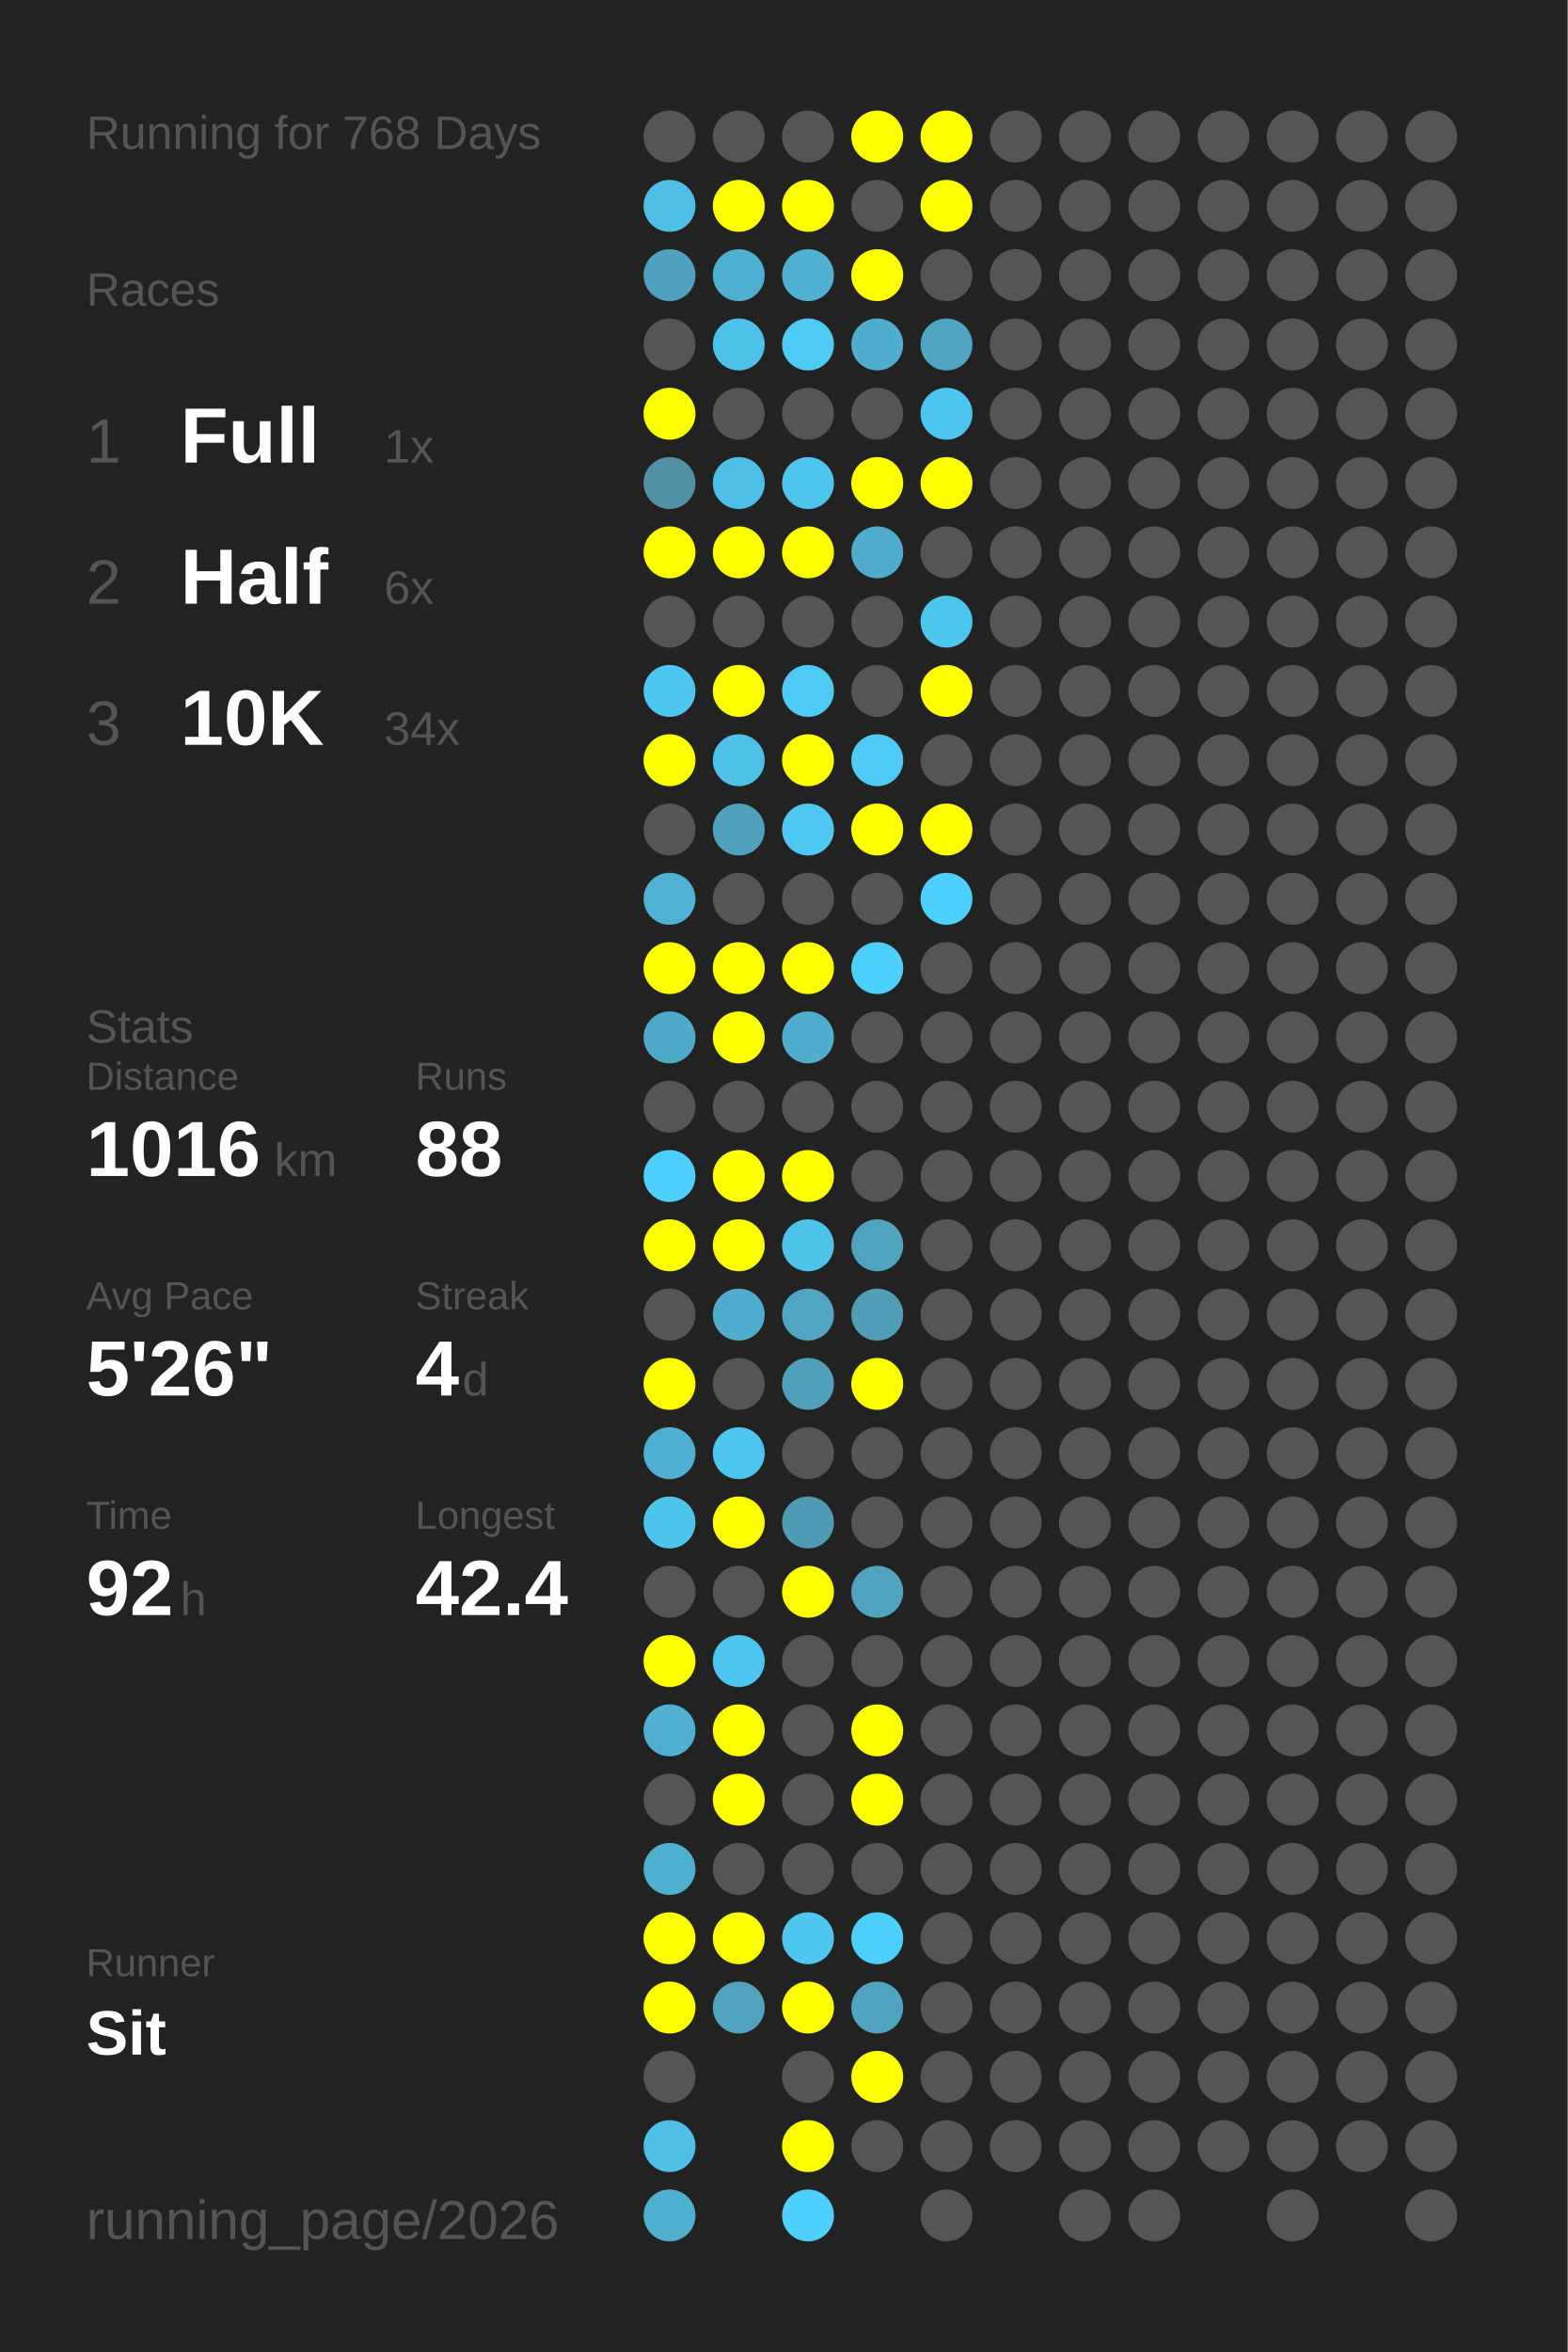
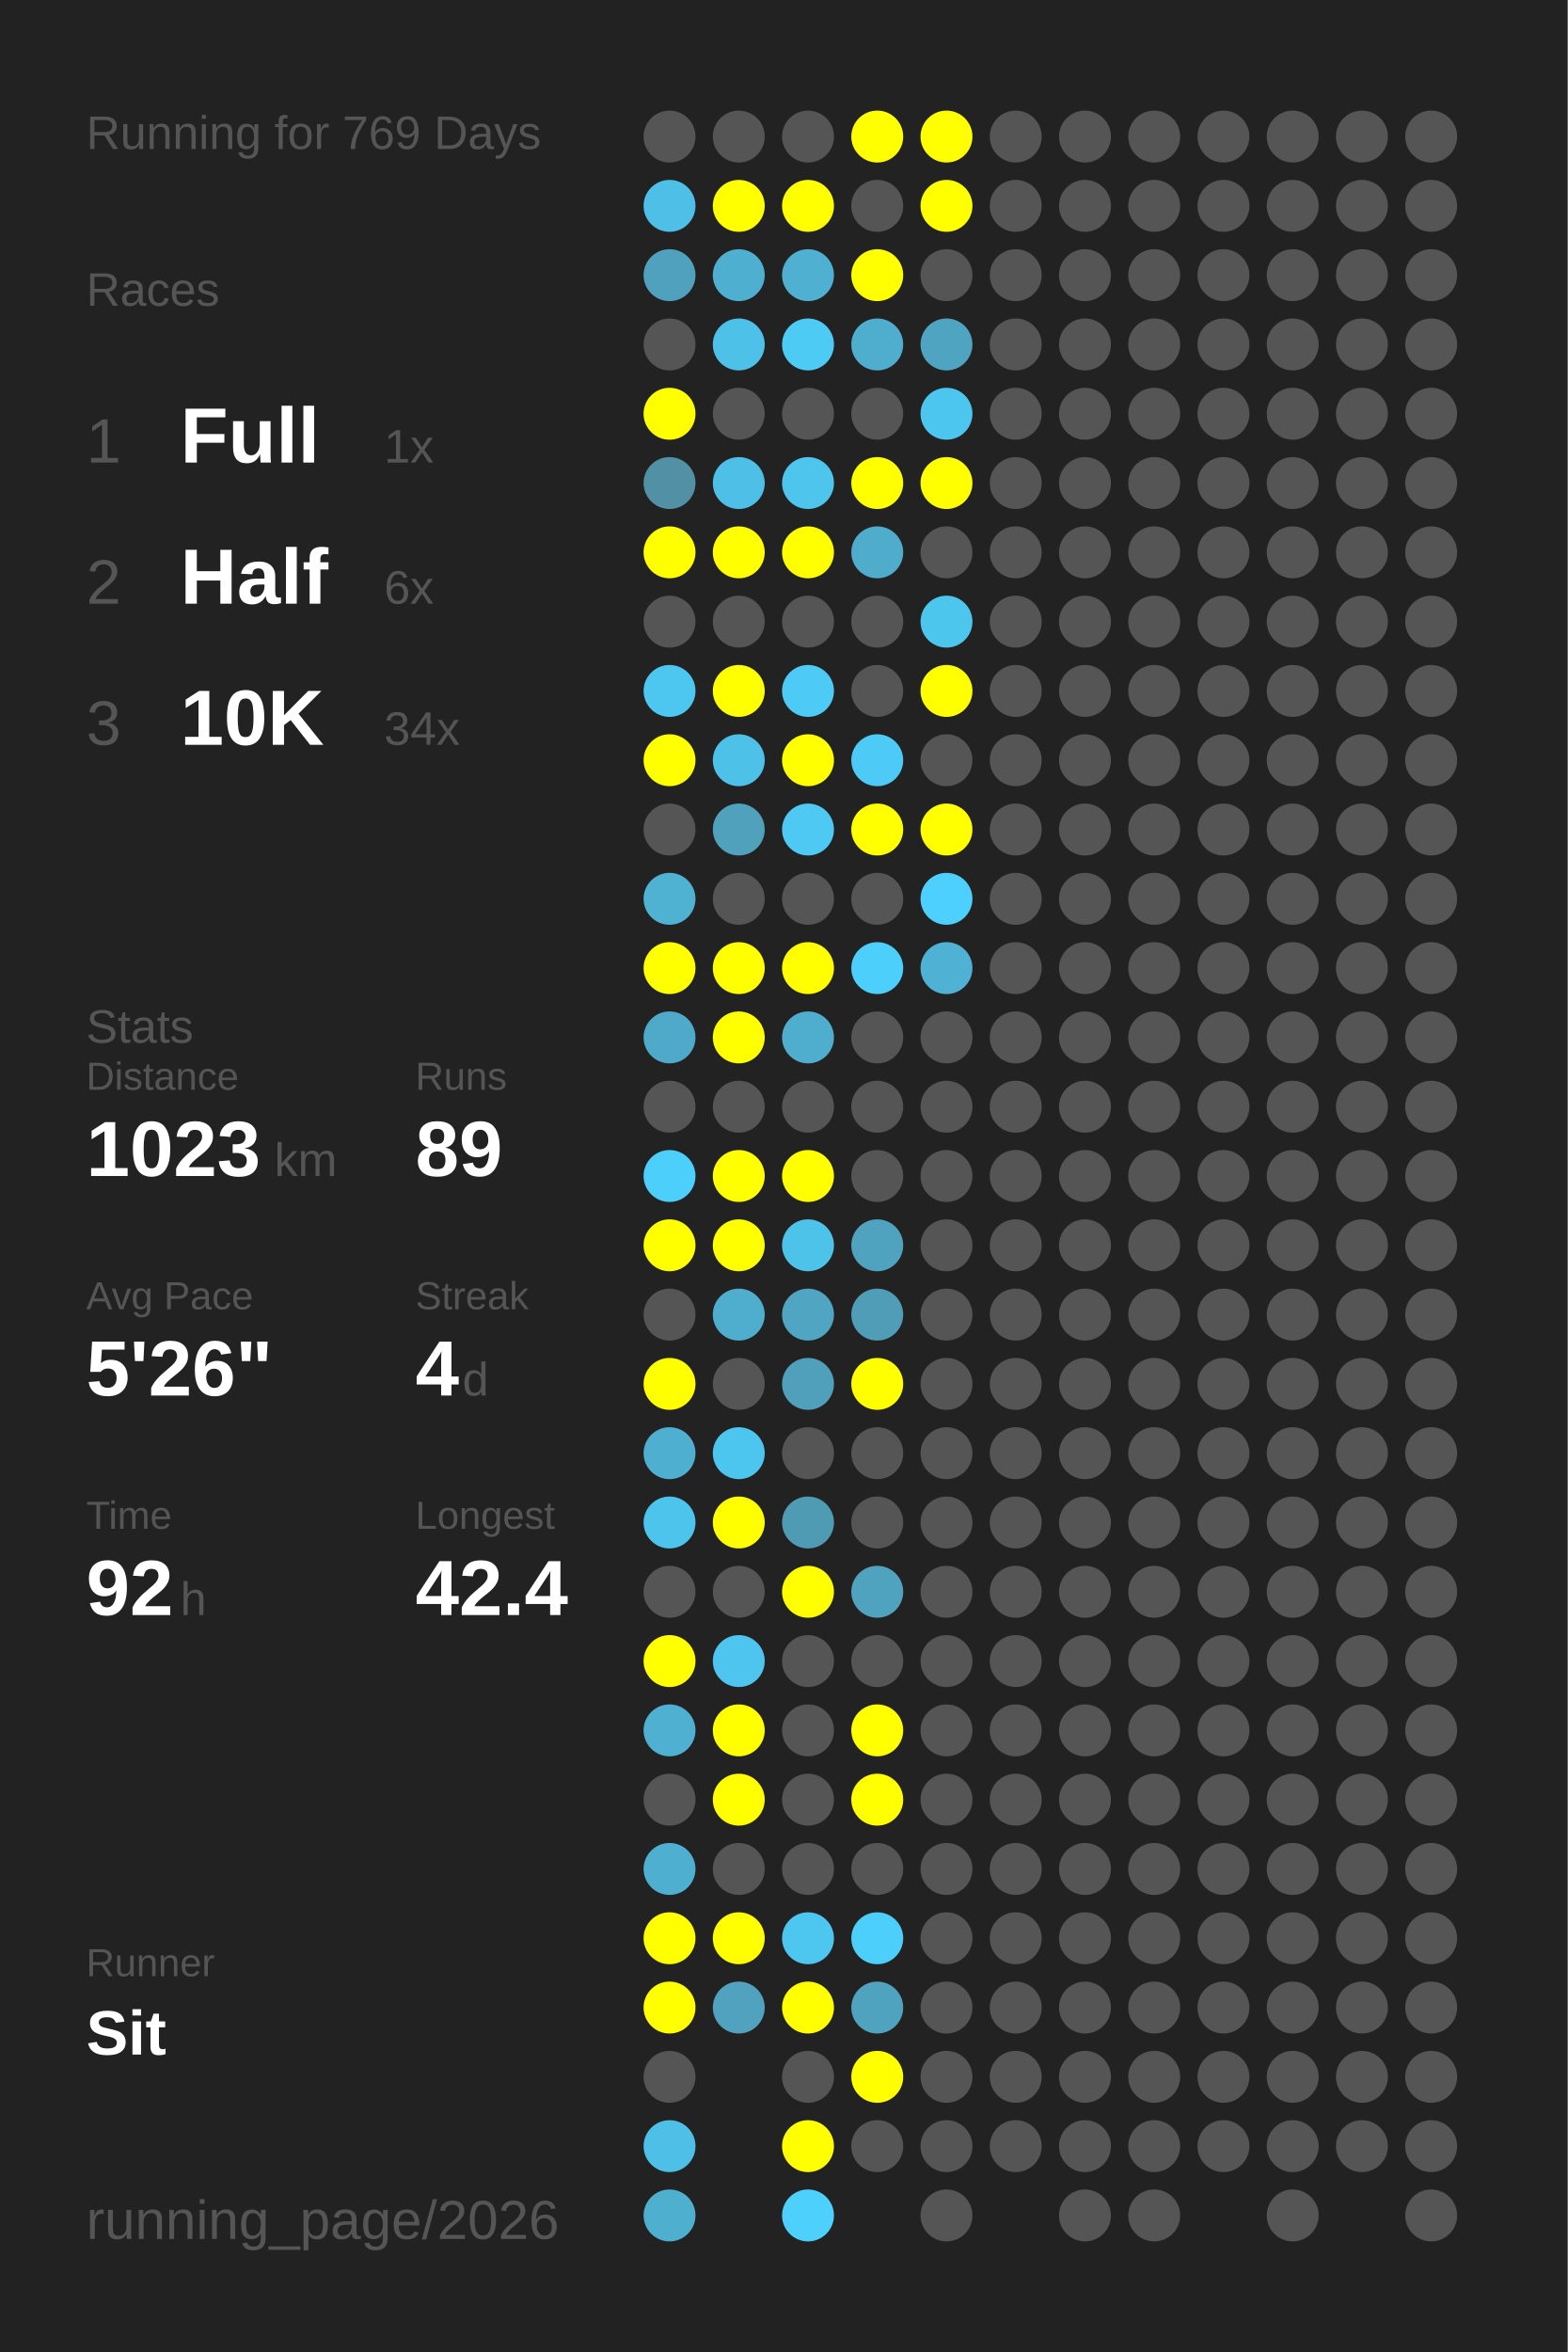
<svg xmlns="http://www.w3.org/2000/svg" baseProfile="full" height="300mm" version="1.1" viewBox="0,0,200,300" width="200mm">
  <defs />
  <rect fill="#222222" height="300" width="200" x="0" y="0" />
-   <text fill="#555555" style="font-size:6px; font-family:Arial;" x="11" y="19">Running for 768 Days</text>
+   <text fill="#555555" style="font-size:6px; font-family:Arial;" x="11" y="19">Running for 769 Days</text>
  <text fill="#555555" style="font-size:6px; font-family:Arial;" x="11" y="39">Races</text>
  <text fill="#555555" style="font-size:8px; font-family:Arial;" x="11" y="59">1</text>
  <text fill="#FFFFFF" style="font-size:10px; font-family:Arial; font-weight:bold;" x="23" y="59">Full</text>
  <text fill="#555555" style="font-size:6px; font-family:Arial;" x="49" y="59">1x</text>
  <text fill="#555555" style="font-size:8px; font-family:Arial;" x="11" y="77">2</text>
  <text fill="#FFFFFF" style="font-size:10px; font-family:Arial; font-weight:bold;" x="23" y="77">Half</text>
  <text fill="#555555" style="font-size:6px; font-family:Arial;" x="49" y="77">6x</text>
  <text fill="#555555" style="font-size:8px; font-family:Arial;" x="11" y="95">3</text>
  <text fill="#FFFFFF" style="font-size:10px; font-family:Arial; font-weight:bold;" x="23" y="95">10K</text>
  <text fill="#555555" style="font-size:6px; font-family:Arial;" x="49" y="95">34x</text>
  <text fill="#555555" style="font-size:6px; font-family:Arial;" x="11" y="133">Stats</text>
  <text fill="#555555" style="font-size:5px; font-family:Arial;" x="11" y="139">Distance</text>
-   <text fill="#FFFFFF" style="font-size:10px; font-family:Arial; font-weight:bold;" x="11" y="150">1016</text>
+   <text fill="#FFFFFF" style="font-size:10px; font-family:Arial; font-weight:bold;" x="11" y="150">1023</text>
  <text fill="#555555" style="font-size:6px; font-family:Arial;" x="35" y="150">km</text>
  <text fill="#555555" style="font-size:5px; font-family:Arial;" x="53" y="139">Runs</text>
-   <text fill="#FFFFFF" style="font-size:10px; font-family:Arial; font-weight:bold;" x="53" y="150">88</text>
+   <text fill="#FFFFFF" style="font-size:10px; font-family:Arial; font-weight:bold;" x="53" y="150">89</text>
  <text fill="#555555" style="font-size:5px; font-family:Arial;" x="11" y="167">Avg Pace</text>
  <text fill="#FFFFFF" style="font-size:10px; font-family:Arial; font-weight:bold;" x="11" y="178">5'26"</text>
  <text fill="#555555" style="font-size:5px; font-family:Arial;" x="53" y="167">Streak</text>
  <text fill="#FFFFFF" style="font-size:10px; font-family:Arial; font-weight:bold;" x="53" y="178">4</text>
  <text fill="#555555" style="font-size:6px; font-family:Arial;" x="59" y="178">d</text>
  <text fill="#555555" style="font-size:5px; font-family:Arial;" x="11" y="195">Time</text>
  <text fill="#FFFFFF" style="font-size:10px; font-family:Arial; font-weight:bold;" x="11" y="206">92</text>
  <text fill="#555555" style="font-size:6px; font-family:Arial;" x="23" y="206">h</text>
  <text fill="#555555" style="font-size:5px; font-family:Arial;" x="53" y="195">Longest</text>
  <text fill="#FFFFFF" style="font-size:10px; font-family:Arial; font-weight:bold;" x="53" y="206">42.4</text>
  <text fill="#555555" style="font-size:5px; font-family:Arial;" x="11" y="252.065">Runner</text>
  <text fill="#FFFFFF" style="font-size:8px; font-family:Arial; font-weight:bold;" x="11" y="262.065">Sit</text>
  <text fill="#555555" style="font-size:7px; font-family:Arial;" x="11" y="285.581">running_page/2026</text>
  <circle cx="85.417" cy="17.419" fill="#555555" r="3.312" />
  <circle cx="85.417" cy="26.258" fill="#4ebfe6" r="3.312" />
  <circle cx="85.417" cy="35.097" fill="#50a1bd" r="3.312" />
  <circle cx="85.417" cy="43.935" fill="#555555" r="3.312" />
  <circle cx="85.417" cy="52.774" fill="#FFFF00" r="3.312" />
  <circle cx="85.417" cy="61.613" fill="#5190a5" r="3.312" />
  <circle cx="85.417" cy="70.452" fill="#FFFF00" r="3.312" />
  <circle cx="85.417" cy="79.29" fill="#555555" r="3.312" />
  <circle cx="85.417" cy="88.129" fill="#4dc7f0" r="3.312" />
  <circle cx="85.417" cy="96.968" fill="#FFFF00" r="3.312" />
  <circle cx="85.417" cy="105.806" fill="#555555" r="3.312" />
  <circle cx="85.417" cy="114.645" fill="#4fb2d3" r="3.312" />
  <circle cx="85.417" cy="123.484" fill="#FFFF00" r="3.312" />
  <circle cx="85.417" cy="132.323" fill="#4faac9" r="3.312" />
  <circle cx="85.417" cy="141.161" fill="#555555" r="3.312" />
  <circle cx="85.417" cy="150" fill="#4dcffb" r="3.312" />
  <circle cx="85.417" cy="158.839" fill="#FFFF00" r="3.312" />
  <circle cx="85.417" cy="167.677" fill="#555555" r="3.312" />
  <circle cx="85.417" cy="176.516" fill="#FFFF00" r="3.312" />
  <circle cx="85.417" cy="185.355" fill="#4fafd0" r="3.312" />
  <circle cx="85.417" cy="194.194" fill="#4dc4ec" r="3.312" />
  <circle cx="85.417" cy="203.032" fill="#555555" r="3.312" />
  <circle cx="85.417" cy="211.871" fill="#FFFF00" r="3.312" />
  <circle cx="85.417" cy="220.71" fill="#4fb0d1" r="3.312" />
  <circle cx="85.417" cy="229.548" fill="#555555" r="3.312" />
  <circle cx="85.417" cy="238.387" fill="#4fafd0" r="3.312" />
  <circle cx="85.417" cy="247.226" fill="#FFFF00" r="3.312" />
  <circle cx="85.417" cy="256.065" fill="#FFFF00" r="3.312" />
  <circle cx="85.417" cy="264.903" fill="#555555" r="3.312" />
  <circle cx="85.417" cy="273.742" fill="#4ec0e7" r="3.312" />
  <circle cx="85.417" cy="282.581" fill="#4fafcf" r="3.312" />
  <circle cx="94.25" cy="17.419" fill="#555555" r="3.312" />
  <circle cx="94.25" cy="26.258" fill="#FFFF00" r="3.312" />
  <circle cx="94.25" cy="35.097" fill="#4fafd0" r="3.312" />
  <circle cx="94.25" cy="43.935" fill="#4ec1e9" r="3.312" />
  <circle cx="94.25" cy="52.774" fill="#555555" r="3.312" />
  <circle cx="94.25" cy="61.613" fill="#4ec0e7" r="3.312" />
  <circle cx="94.25" cy="70.452" fill="#FFFF00" r="3.312" />
  <circle cx="94.25" cy="79.29" fill="#555555" r="3.312" />
  <circle cx="94.25" cy="88.129" fill="#FFFF00" r="3.312" />
  <circle cx="94.25" cy="96.968" fill="#4ec1e8" r="3.312" />
  <circle cx="94.25" cy="105.806" fill="#50a1bc" r="3.312" />
  <circle cx="94.25" cy="114.645" fill="#555555" r="3.312" />
  <circle cx="94.25" cy="123.484" fill="#FFFF00" r="3.312" />
  <circle cx="94.25" cy="132.323" fill="#FFFF00" r="3.312" />
  <circle cx="94.25" cy="141.161" fill="#555555" r="3.312" />
  <circle cx="94.25" cy="150" fill="#FFFF00" r="3.312" />
  <circle cx="94.25" cy="158.839" fill="#FFFF00" r="3.312" />
  <circle cx="94.25" cy="167.677" fill="#4faece" r="3.312" />
  <circle cx="94.25" cy="176.516" fill="#555555" r="3.312" />
  <circle cx="94.25" cy="185.355" fill="#4dc6ef" r="3.312" />
  <circle cx="94.25" cy="194.194" fill="#FFFF00" r="3.312" />
  <circle cx="94.25" cy="203.032" fill="#555555" r="3.312" />
  <circle cx="94.25" cy="211.871" fill="#4dc5ee" r="3.312" />
  <circle cx="94.25" cy="220.71" fill="#FFFF00" r="3.312" />
  <circle cx="94.25" cy="229.548" fill="#FFFF00" r="3.312" />
  <circle cx="94.25" cy="238.387" fill="#555555" r="3.312" />
  <circle cx="94.25" cy="247.226" fill="#FFFF00" r="3.312" />
  <circle cx="94.25" cy="256.065" fill="#50a2be" r="3.312" />
  <circle cx="103.083" cy="17.419" fill="#555555" r="3.312" />
  <circle cx="103.083" cy="26.258" fill="#FFFF00" r="3.312" />
  <circle cx="103.083" cy="35.097" fill="#4fb0d1" r="3.312" />
  <circle cx="103.083" cy="43.935" fill="#4dcbf5" r="3.312" />
  <circle cx="103.083" cy="52.774" fill="#555555" r="3.312" />
  <circle cx="103.083" cy="61.613" fill="#4dc5ed" r="3.312" />
  <circle cx="103.083" cy="70.452" fill="#FFFF00" r="3.312" />
  <circle cx="103.083" cy="79.29" fill="#555555" r="3.312" />
  <circle cx="103.083" cy="88.129" fill="#4dcbf6" r="3.312" />
  <circle cx="103.083" cy="96.968" fill="#FFFF00" r="3.312" />
  <circle cx="103.083" cy="105.806" fill="#4dc9f4" r="3.312" />
  <circle cx="103.083" cy="114.645" fill="#555555" r="3.312" />
  <circle cx="103.083" cy="123.484" fill="#FFFF00" r="3.312" />
  <circle cx="103.083" cy="132.323" fill="#4faece" r="3.312" />
  <circle cx="103.083" cy="141.161" fill="#555555" r="3.312" />
  <circle cx="103.083" cy="150" fill="#FFFF00" r="3.312" />
  <circle cx="103.083" cy="158.839" fill="#4dc3ea" r="3.312" />
  <circle cx="103.083" cy="167.677" fill="#4fa5c2" r="3.312" />
  <circle cx="103.083" cy="176.516" fill="#50a0bc" r="3.312" />
  <circle cx="103.083" cy="185.355" fill="#555555" r="3.312" />
  <circle cx="103.083" cy="194.194" fill="#509bb4" r="3.312" />
  <circle cx="103.083" cy="203.032" fill="#FFFF00" r="3.312" />
  <circle cx="103.083" cy="211.871" fill="#555555" r="3.312" />
  <circle cx="103.083" cy="220.71" fill="#555555" r="3.312" />
  <circle cx="103.083" cy="229.548" fill="#555555" r="3.312" />
  <circle cx="103.083" cy="238.387" fill="#555555" r="3.312" />
  <circle cx="103.083" cy="247.226" fill="#4dc7f0" r="3.312" />
  <circle cx="103.083" cy="256.065" fill="#FFFF00" r="3.312" />
  <circle cx="103.083" cy="264.903" fill="#555555" r="3.312" />
  <circle cx="103.083" cy="273.742" fill="#FFFF00" r="3.312" />
  <circle cx="103.083" cy="282.581" fill="#4dd0fc" r="3.312" />
  <circle cx="111.917" cy="17.419" fill="#FFFF00" r="3.312" />
  <circle cx="111.917" cy="26.258" fill="#555555" r="3.312" />
  <circle cx="111.917" cy="35.097" fill="#FFFF00" r="3.312" />
  <circle cx="111.917" cy="43.935" fill="#4faece" r="3.312" />
  <circle cx="111.917" cy="52.774" fill="#555555" r="3.312" />
  <circle cx="111.917" cy="61.613" fill="#FFFF00" r="3.312" />
  <circle cx="111.917" cy="70.452" fill="#4faccb" r="3.312" />
  <circle cx="111.917" cy="79.29" fill="#555555" r="3.312" />
  <circle cx="111.917" cy="88.129" fill="#555555" r="3.312" />
  <circle cx="111.917" cy="96.968" fill="#4dcaf5" r="3.312" />
  <circle cx="111.917" cy="105.806" fill="#FFFF00" r="3.312" />
  <circle cx="111.917" cy="114.645" fill="#555555" r="3.312" />
  <circle cx="111.917" cy="123.484" fill="#4dcffb" r="3.312" />
  <circle cx="111.917" cy="132.323" fill="#555555" r="3.312" />
  <circle cx="111.917" cy="141.161" fill="#555555" r="3.312" />
  <circle cx="111.917" cy="150" fill="#555555" r="3.312" />
  <circle cx="111.917" cy="158.839" fill="#4fa3bf" r="3.312" />
  <circle cx="111.917" cy="167.677" fill="#509db8" r="3.312" />
  <circle cx="111.917" cy="176.516" fill="#FFFF00" r="3.312" />
  <circle cx="111.917" cy="185.355" fill="#555555" r="3.312" />
  <circle cx="111.917" cy="194.194" fill="#555555" r="3.312" />
  <circle cx="111.917" cy="203.032" fill="#4fa3bf" r="3.312" />
  <circle cx="111.917" cy="211.871" fill="#555555" r="3.312" />
  <circle cx="111.917" cy="220.71" fill="#FFFF00" r="3.312" />
  <circle cx="111.917" cy="229.548" fill="#FFFF00" r="3.312" />
  <circle cx="111.917" cy="238.387" fill="#555555" r="3.312" />
  <circle cx="111.917" cy="247.226" fill="#4dcffb" r="3.312" />
  <circle cx="111.917" cy="256.065" fill="#4fa3bf" r="3.312" />
  <circle cx="111.917" cy="264.903" fill="#FFFF00" r="3.312" />
  <circle cx="111.917" cy="273.742" fill="#555555" r="3.312" />
  <circle cx="120.75" cy="17.419" fill="#FFFF00" r="3.312" />
  <circle cx="120.75" cy="26.258" fill="#FFFF00" r="3.312" />
  <circle cx="120.75" cy="35.097" fill="#555555" r="3.312" />
  <circle cx="120.75" cy="43.935" fill="#4fa4c1" r="3.312" />
  <circle cx="120.75" cy="52.774" fill="#4dc6ef" r="3.312" />
  <circle cx="120.75" cy="61.613" fill="#FFFF00" r="3.312" />
  <circle cx="120.75" cy="70.452" fill="#555555" r="3.312" />
  <circle cx="120.75" cy="79.29" fill="#4dc6ee" r="3.312" />
  <circle cx="120.75" cy="88.129" fill="#FFFF00" r="3.312" />
  <circle cx="120.75" cy="96.968" fill="#555555" r="3.312" />
  <circle cx="120.75" cy="105.806" fill="#FFFF00" r="3.312" />
  <circle cx="120.75" cy="114.645" fill="#4dd0fd" r="3.312" />
-   <circle cx="120.75" cy="123.484" fill="#555555" r="3.312" />
+   <circle cx="120.75" cy="123.484" fill="#4fb2d4" r="3.312" />
  <circle cx="120.75" cy="132.323" fill="#555555" r="3.312" />
  <circle cx="120.75" cy="141.161" fill="#555555" r="3.312" />
  <circle cx="120.75" cy="150" fill="#555555" r="3.312" />
  <circle cx="120.75" cy="158.839" fill="#555555" r="3.312" />
  <circle cx="120.75" cy="167.677" fill="#555555" r="3.312" />
  <circle cx="120.75" cy="176.516" fill="#555555" r="3.312" />
  <circle cx="120.75" cy="185.355" fill="#555555" r="3.312" />
  <circle cx="120.75" cy="194.194" fill="#555555" r="3.312" />
  <circle cx="120.75" cy="203.032" fill="#555555" r="3.312" />
  <circle cx="120.75" cy="211.871" fill="#555555" r="3.312" />
  <circle cx="120.75" cy="220.71" fill="#555555" r="3.312" />
  <circle cx="120.75" cy="229.548" fill="#555555" r="3.312" />
  <circle cx="120.75" cy="238.387" fill="#555555" r="3.312" />
  <circle cx="120.75" cy="247.226" fill="#555555" r="3.312" />
  <circle cx="120.75" cy="256.065" fill="#555555" r="3.312" />
  <circle cx="120.75" cy="264.903" fill="#555555" r="3.312" />
  <circle cx="120.75" cy="273.742" fill="#555555" r="3.312" />
  <circle cx="120.75" cy="282.581" fill="#555555" r="3.312" />
  <circle cx="129.583" cy="17.419" fill="#555555" r="3.312" />
  <circle cx="129.583" cy="26.258" fill="#555555" r="3.312" />
  <circle cx="129.583" cy="35.097" fill="#555555" r="3.312" />
  <circle cx="129.583" cy="43.935" fill="#555555" r="3.312" />
  <circle cx="129.583" cy="52.774" fill="#555555" r="3.312" />
  <circle cx="129.583" cy="61.613" fill="#555555" r="3.312" />
  <circle cx="129.583" cy="70.452" fill="#555555" r="3.312" />
  <circle cx="129.583" cy="79.29" fill="#555555" r="3.312" />
  <circle cx="129.583" cy="88.129" fill="#555555" r="3.312" />
  <circle cx="129.583" cy="96.968" fill="#555555" r="3.312" />
  <circle cx="129.583" cy="105.806" fill="#555555" r="3.312" />
  <circle cx="129.583" cy="114.645" fill="#555555" r="3.312" />
  <circle cx="129.583" cy="123.484" fill="#555555" r="3.312" />
  <circle cx="129.583" cy="132.323" fill="#555555" r="3.312" />
  <circle cx="129.583" cy="141.161" fill="#555555" r="3.312" />
  <circle cx="129.583" cy="150" fill="#555555" r="3.312" />
  <circle cx="129.583" cy="158.839" fill="#555555" r="3.312" />
  <circle cx="129.583" cy="167.677" fill="#555555" r="3.312" />
  <circle cx="129.583" cy="176.516" fill="#555555" r="3.312" />
  <circle cx="129.583" cy="185.355" fill="#555555" r="3.312" />
  <circle cx="129.583" cy="194.194" fill="#555555" r="3.312" />
  <circle cx="129.583" cy="203.032" fill="#555555" r="3.312" />
  <circle cx="129.583" cy="211.871" fill="#555555" r="3.312" />
  <circle cx="129.583" cy="220.71" fill="#555555" r="3.312" />
  <circle cx="129.583" cy="229.548" fill="#555555" r="3.312" />
  <circle cx="129.583" cy="238.387" fill="#555555" r="3.312" />
  <circle cx="129.583" cy="247.226" fill="#555555" r="3.312" />
  <circle cx="129.583" cy="256.065" fill="#555555" r="3.312" />
  <circle cx="129.583" cy="264.903" fill="#555555" r="3.312" />
  <circle cx="129.583" cy="273.742" fill="#555555" r="3.312" />
  <circle cx="138.417" cy="17.419" fill="#555555" r="3.312" />
  <circle cx="138.417" cy="26.258" fill="#555555" r="3.312" />
  <circle cx="138.417" cy="35.097" fill="#555555" r="3.312" />
  <circle cx="138.417" cy="43.935" fill="#555555" r="3.312" />
  <circle cx="138.417" cy="52.774" fill="#555555" r="3.312" />
  <circle cx="138.417" cy="61.613" fill="#555555" r="3.312" />
  <circle cx="138.417" cy="70.452" fill="#555555" r="3.312" />
  <circle cx="138.417" cy="79.29" fill="#555555" r="3.312" />
  <circle cx="138.417" cy="88.129" fill="#555555" r="3.312" />
  <circle cx="138.417" cy="96.968" fill="#555555" r="3.312" />
  <circle cx="138.417" cy="105.806" fill="#555555" r="3.312" />
  <circle cx="138.417" cy="114.645" fill="#555555" r="3.312" />
  <circle cx="138.417" cy="123.484" fill="#555555" r="3.312" />
  <circle cx="138.417" cy="132.323" fill="#555555" r="3.312" />
  <circle cx="138.417" cy="141.161" fill="#555555" r="3.312" />
  <circle cx="138.417" cy="150" fill="#555555" r="3.312" />
  <circle cx="138.417" cy="158.839" fill="#555555" r="3.312" />
  <circle cx="138.417" cy="167.677" fill="#555555" r="3.312" />
  <circle cx="138.417" cy="176.516" fill="#555555" r="3.312" />
  <circle cx="138.417" cy="185.355" fill="#555555" r="3.312" />
  <circle cx="138.417" cy="194.194" fill="#555555" r="3.312" />
  <circle cx="138.417" cy="203.032" fill="#555555" r="3.312" />
  <circle cx="138.417" cy="211.871" fill="#555555" r="3.312" />
  <circle cx="138.417" cy="220.71" fill="#555555" r="3.312" />
  <circle cx="138.417" cy="229.548" fill="#555555" r="3.312" />
  <circle cx="138.417" cy="238.387" fill="#555555" r="3.312" />
  <circle cx="138.417" cy="247.226" fill="#555555" r="3.312" />
  <circle cx="138.417" cy="256.065" fill="#555555" r="3.312" />
  <circle cx="138.417" cy="264.903" fill="#555555" r="3.312" />
  <circle cx="138.417" cy="273.742" fill="#555555" r="3.312" />
  <circle cx="138.417" cy="282.581" fill="#555555" r="3.312" />
  <circle cx="147.25" cy="17.419" fill="#555555" r="3.312" />
  <circle cx="147.25" cy="26.258" fill="#555555" r="3.312" />
  <circle cx="147.25" cy="35.097" fill="#555555" r="3.312" />
  <circle cx="147.25" cy="43.935" fill="#555555" r="3.312" />
  <circle cx="147.25" cy="52.774" fill="#555555" r="3.312" />
  <circle cx="147.25" cy="61.613" fill="#555555" r="3.312" />
  <circle cx="147.25" cy="70.452" fill="#555555" r="3.312" />
  <circle cx="147.25" cy="79.29" fill="#555555" r="3.312" />
  <circle cx="147.25" cy="88.129" fill="#555555" r="3.312" />
  <circle cx="147.25" cy="96.968" fill="#555555" r="3.312" />
  <circle cx="147.25" cy="105.806" fill="#555555" r="3.312" />
  <circle cx="147.25" cy="114.645" fill="#555555" r="3.312" />
  <circle cx="147.25" cy="123.484" fill="#555555" r="3.312" />
  <circle cx="147.25" cy="132.323" fill="#555555" r="3.312" />
  <circle cx="147.25" cy="141.161" fill="#555555" r="3.312" />
  <circle cx="147.25" cy="150" fill="#555555" r="3.312" />
  <circle cx="147.25" cy="158.839" fill="#555555" r="3.312" />
  <circle cx="147.25" cy="167.677" fill="#555555" r="3.312" />
  <circle cx="147.25" cy="176.516" fill="#555555" r="3.312" />
  <circle cx="147.25" cy="185.355" fill="#555555" r="3.312" />
  <circle cx="147.25" cy="194.194" fill="#555555" r="3.312" />
  <circle cx="147.25" cy="203.032" fill="#555555" r="3.312" />
  <circle cx="147.25" cy="211.871" fill="#555555" r="3.312" />
  <circle cx="147.25" cy="220.71" fill="#555555" r="3.312" />
  <circle cx="147.25" cy="229.548" fill="#555555" r="3.312" />
  <circle cx="147.25" cy="238.387" fill="#555555" r="3.312" />
  <circle cx="147.25" cy="247.226" fill="#555555" r="3.312" />
  <circle cx="147.25" cy="256.065" fill="#555555" r="3.312" />
  <circle cx="147.25" cy="264.903" fill="#555555" r="3.312" />
  <circle cx="147.25" cy="273.742" fill="#555555" r="3.312" />
  <circle cx="147.25" cy="282.581" fill="#555555" r="3.312" />
  <circle cx="156.083" cy="17.419" fill="#555555" r="3.312" />
  <circle cx="156.083" cy="26.258" fill="#555555" r="3.312" />
  <circle cx="156.083" cy="35.097" fill="#555555" r="3.312" />
  <circle cx="156.083" cy="43.935" fill="#555555" r="3.312" />
  <circle cx="156.083" cy="52.774" fill="#555555" r="3.312" />
  <circle cx="156.083" cy="61.613" fill="#555555" r="3.312" />
  <circle cx="156.083" cy="70.452" fill="#555555" r="3.312" />
  <circle cx="156.083" cy="79.29" fill="#555555" r="3.312" />
  <circle cx="156.083" cy="88.129" fill="#555555" r="3.312" />
  <circle cx="156.083" cy="96.968" fill="#555555" r="3.312" />
  <circle cx="156.083" cy="105.806" fill="#555555" r="3.312" />
  <circle cx="156.083" cy="114.645" fill="#555555" r="3.312" />
  <circle cx="156.083" cy="123.484" fill="#555555" r="3.312" />
  <circle cx="156.083" cy="132.323" fill="#555555" r="3.312" />
  <circle cx="156.083" cy="141.161" fill="#555555" r="3.312" />
  <circle cx="156.083" cy="150" fill="#555555" r="3.312" />
  <circle cx="156.083" cy="158.839" fill="#555555" r="3.312" />
  <circle cx="156.083" cy="167.677" fill="#555555" r="3.312" />
  <circle cx="156.083" cy="176.516" fill="#555555" r="3.312" />
  <circle cx="156.083" cy="185.355" fill="#555555" r="3.312" />
  <circle cx="156.083" cy="194.194" fill="#555555" r="3.312" />
  <circle cx="156.083" cy="203.032" fill="#555555" r="3.312" />
  <circle cx="156.083" cy="211.871" fill="#555555" r="3.312" />
  <circle cx="156.083" cy="220.71" fill="#555555" r="3.312" />
  <circle cx="156.083" cy="229.548" fill="#555555" r="3.312" />
  <circle cx="156.083" cy="238.387" fill="#555555" r="3.312" />
  <circle cx="156.083" cy="247.226" fill="#555555" r="3.312" />
  <circle cx="156.083" cy="256.065" fill="#555555" r="3.312" />
  <circle cx="156.083" cy="264.903" fill="#555555" r="3.312" />
  <circle cx="156.083" cy="273.742" fill="#555555" r="3.312" />
  <circle cx="164.917" cy="17.419" fill="#555555" r="3.312" />
  <circle cx="164.917" cy="26.258" fill="#555555" r="3.312" />
  <circle cx="164.917" cy="35.097" fill="#555555" r="3.312" />
  <circle cx="164.917" cy="43.935" fill="#555555" r="3.312" />
  <circle cx="164.917" cy="52.774" fill="#555555" r="3.312" />
  <circle cx="164.917" cy="61.613" fill="#555555" r="3.312" />
  <circle cx="164.917" cy="70.452" fill="#555555" r="3.312" />
  <circle cx="164.917" cy="79.29" fill="#555555" r="3.312" />
  <circle cx="164.917" cy="88.129" fill="#555555" r="3.312" />
  <circle cx="164.917" cy="96.968" fill="#555555" r="3.312" />
  <circle cx="164.917" cy="105.806" fill="#555555" r="3.312" />
  <circle cx="164.917" cy="114.645" fill="#555555" r="3.312" />
  <circle cx="164.917" cy="123.484" fill="#555555" r="3.312" />
  <circle cx="164.917" cy="132.323" fill="#555555" r="3.312" />
  <circle cx="164.917" cy="141.161" fill="#555555" r="3.312" />
  <circle cx="164.917" cy="150" fill="#555555" r="3.312" />
  <circle cx="164.917" cy="158.839" fill="#555555" r="3.312" />
  <circle cx="164.917" cy="167.677" fill="#555555" r="3.312" />
  <circle cx="164.917" cy="176.516" fill="#555555" r="3.312" />
  <circle cx="164.917" cy="185.355" fill="#555555" r="3.312" />
  <circle cx="164.917" cy="194.194" fill="#555555" r="3.312" />
  <circle cx="164.917" cy="203.032" fill="#555555" r="3.312" />
  <circle cx="164.917" cy="211.871" fill="#555555" r="3.312" />
  <circle cx="164.917" cy="220.71" fill="#555555" r="3.312" />
  <circle cx="164.917" cy="229.548" fill="#555555" r="3.312" />
  <circle cx="164.917" cy="238.387" fill="#555555" r="3.312" />
  <circle cx="164.917" cy="247.226" fill="#555555" r="3.312" />
  <circle cx="164.917" cy="256.065" fill="#555555" r="3.312" />
  <circle cx="164.917" cy="264.903" fill="#555555" r="3.312" />
  <circle cx="164.917" cy="273.742" fill="#555555" r="3.312" />
  <circle cx="164.917" cy="282.581" fill="#555555" r="3.312" />
  <circle cx="173.75" cy="17.419" fill="#555555" r="3.312" />
  <circle cx="173.75" cy="26.258" fill="#555555" r="3.312" />
  <circle cx="173.75" cy="35.097" fill="#555555" r="3.312" />
  <circle cx="173.75" cy="43.935" fill="#555555" r="3.312" />
  <circle cx="173.75" cy="52.774" fill="#555555" r="3.312" />
  <circle cx="173.75" cy="61.613" fill="#555555" r="3.312" />
  <circle cx="173.75" cy="70.452" fill="#555555" r="3.312" />
  <circle cx="173.75" cy="79.29" fill="#555555" r="3.312" />
  <circle cx="173.75" cy="88.129" fill="#555555" r="3.312" />
  <circle cx="173.75" cy="96.968" fill="#555555" r="3.312" />
  <circle cx="173.75" cy="105.806" fill="#555555" r="3.312" />
  <circle cx="173.75" cy="114.645" fill="#555555" r="3.312" />
  <circle cx="173.75" cy="123.484" fill="#555555" r="3.312" />
  <circle cx="173.75" cy="132.323" fill="#555555" r="3.312" />
  <circle cx="173.75" cy="141.161" fill="#555555" r="3.312" />
  <circle cx="173.75" cy="150" fill="#555555" r="3.312" />
  <circle cx="173.75" cy="158.839" fill="#555555" r="3.312" />
  <circle cx="173.75" cy="167.677" fill="#555555" r="3.312" />
  <circle cx="173.75" cy="176.516" fill="#555555" r="3.312" />
  <circle cx="173.75" cy="185.355" fill="#555555" r="3.312" />
  <circle cx="173.75" cy="194.194" fill="#555555" r="3.312" />
  <circle cx="173.75" cy="203.032" fill="#555555" r="3.312" />
  <circle cx="173.75" cy="211.871" fill="#555555" r="3.312" />
  <circle cx="173.75" cy="220.71" fill="#555555" r="3.312" />
  <circle cx="173.75" cy="229.548" fill="#555555" r="3.312" />
  <circle cx="173.75" cy="238.387" fill="#555555" r="3.312" />
  <circle cx="173.75" cy="247.226" fill="#555555" r="3.312" />
  <circle cx="173.75" cy="256.065" fill="#555555" r="3.312" />
  <circle cx="173.75" cy="264.903" fill="#555555" r="3.312" />
  <circle cx="173.75" cy="273.742" fill="#555555" r="3.312" />
  <circle cx="182.583" cy="17.419" fill="#555555" r="3.312" />
  <circle cx="182.583" cy="26.258" fill="#555555" r="3.312" />
  <circle cx="182.583" cy="35.097" fill="#555555" r="3.312" />
  <circle cx="182.583" cy="43.935" fill="#555555" r="3.312" />
  <circle cx="182.583" cy="52.774" fill="#555555" r="3.312" />
  <circle cx="182.583" cy="61.613" fill="#555555" r="3.312" />
  <circle cx="182.583" cy="70.452" fill="#555555" r="3.312" />
  <circle cx="182.583" cy="79.29" fill="#555555" r="3.312" />
  <circle cx="182.583" cy="88.129" fill="#555555" r="3.312" />
  <circle cx="182.583" cy="96.968" fill="#555555" r="3.312" />
  <circle cx="182.583" cy="105.806" fill="#555555" r="3.312" />
  <circle cx="182.583" cy="114.645" fill="#555555" r="3.312" />
  <circle cx="182.583" cy="123.484" fill="#555555" r="3.312" />
  <circle cx="182.583" cy="132.323" fill="#555555" r="3.312" />
  <circle cx="182.583" cy="141.161" fill="#555555" r="3.312" />
  <circle cx="182.583" cy="150" fill="#555555" r="3.312" />
  <circle cx="182.583" cy="158.839" fill="#555555" r="3.312" />
  <circle cx="182.583" cy="167.677" fill="#555555" r="3.312" />
  <circle cx="182.583" cy="176.516" fill="#555555" r="3.312" />
  <circle cx="182.583" cy="185.355" fill="#555555" r="3.312" />
  <circle cx="182.583" cy="194.194" fill="#555555" r="3.312" />
  <circle cx="182.583" cy="203.032" fill="#555555" r="3.312" />
  <circle cx="182.583" cy="211.871" fill="#555555" r="3.312" />
  <circle cx="182.583" cy="220.71" fill="#555555" r="3.312" />
  <circle cx="182.583" cy="229.548" fill="#555555" r="3.312" />
  <circle cx="182.583" cy="238.387" fill="#555555" r="3.312" />
  <circle cx="182.583" cy="247.226" fill="#555555" r="3.312" />
  <circle cx="182.583" cy="256.065" fill="#555555" r="3.312" />
  <circle cx="182.583" cy="264.903" fill="#555555" r="3.312" />
  <circle cx="182.583" cy="273.742" fill="#555555" r="3.312" />
  <circle cx="182.583" cy="282.581" fill="#555555" r="3.312" />
</svg>
